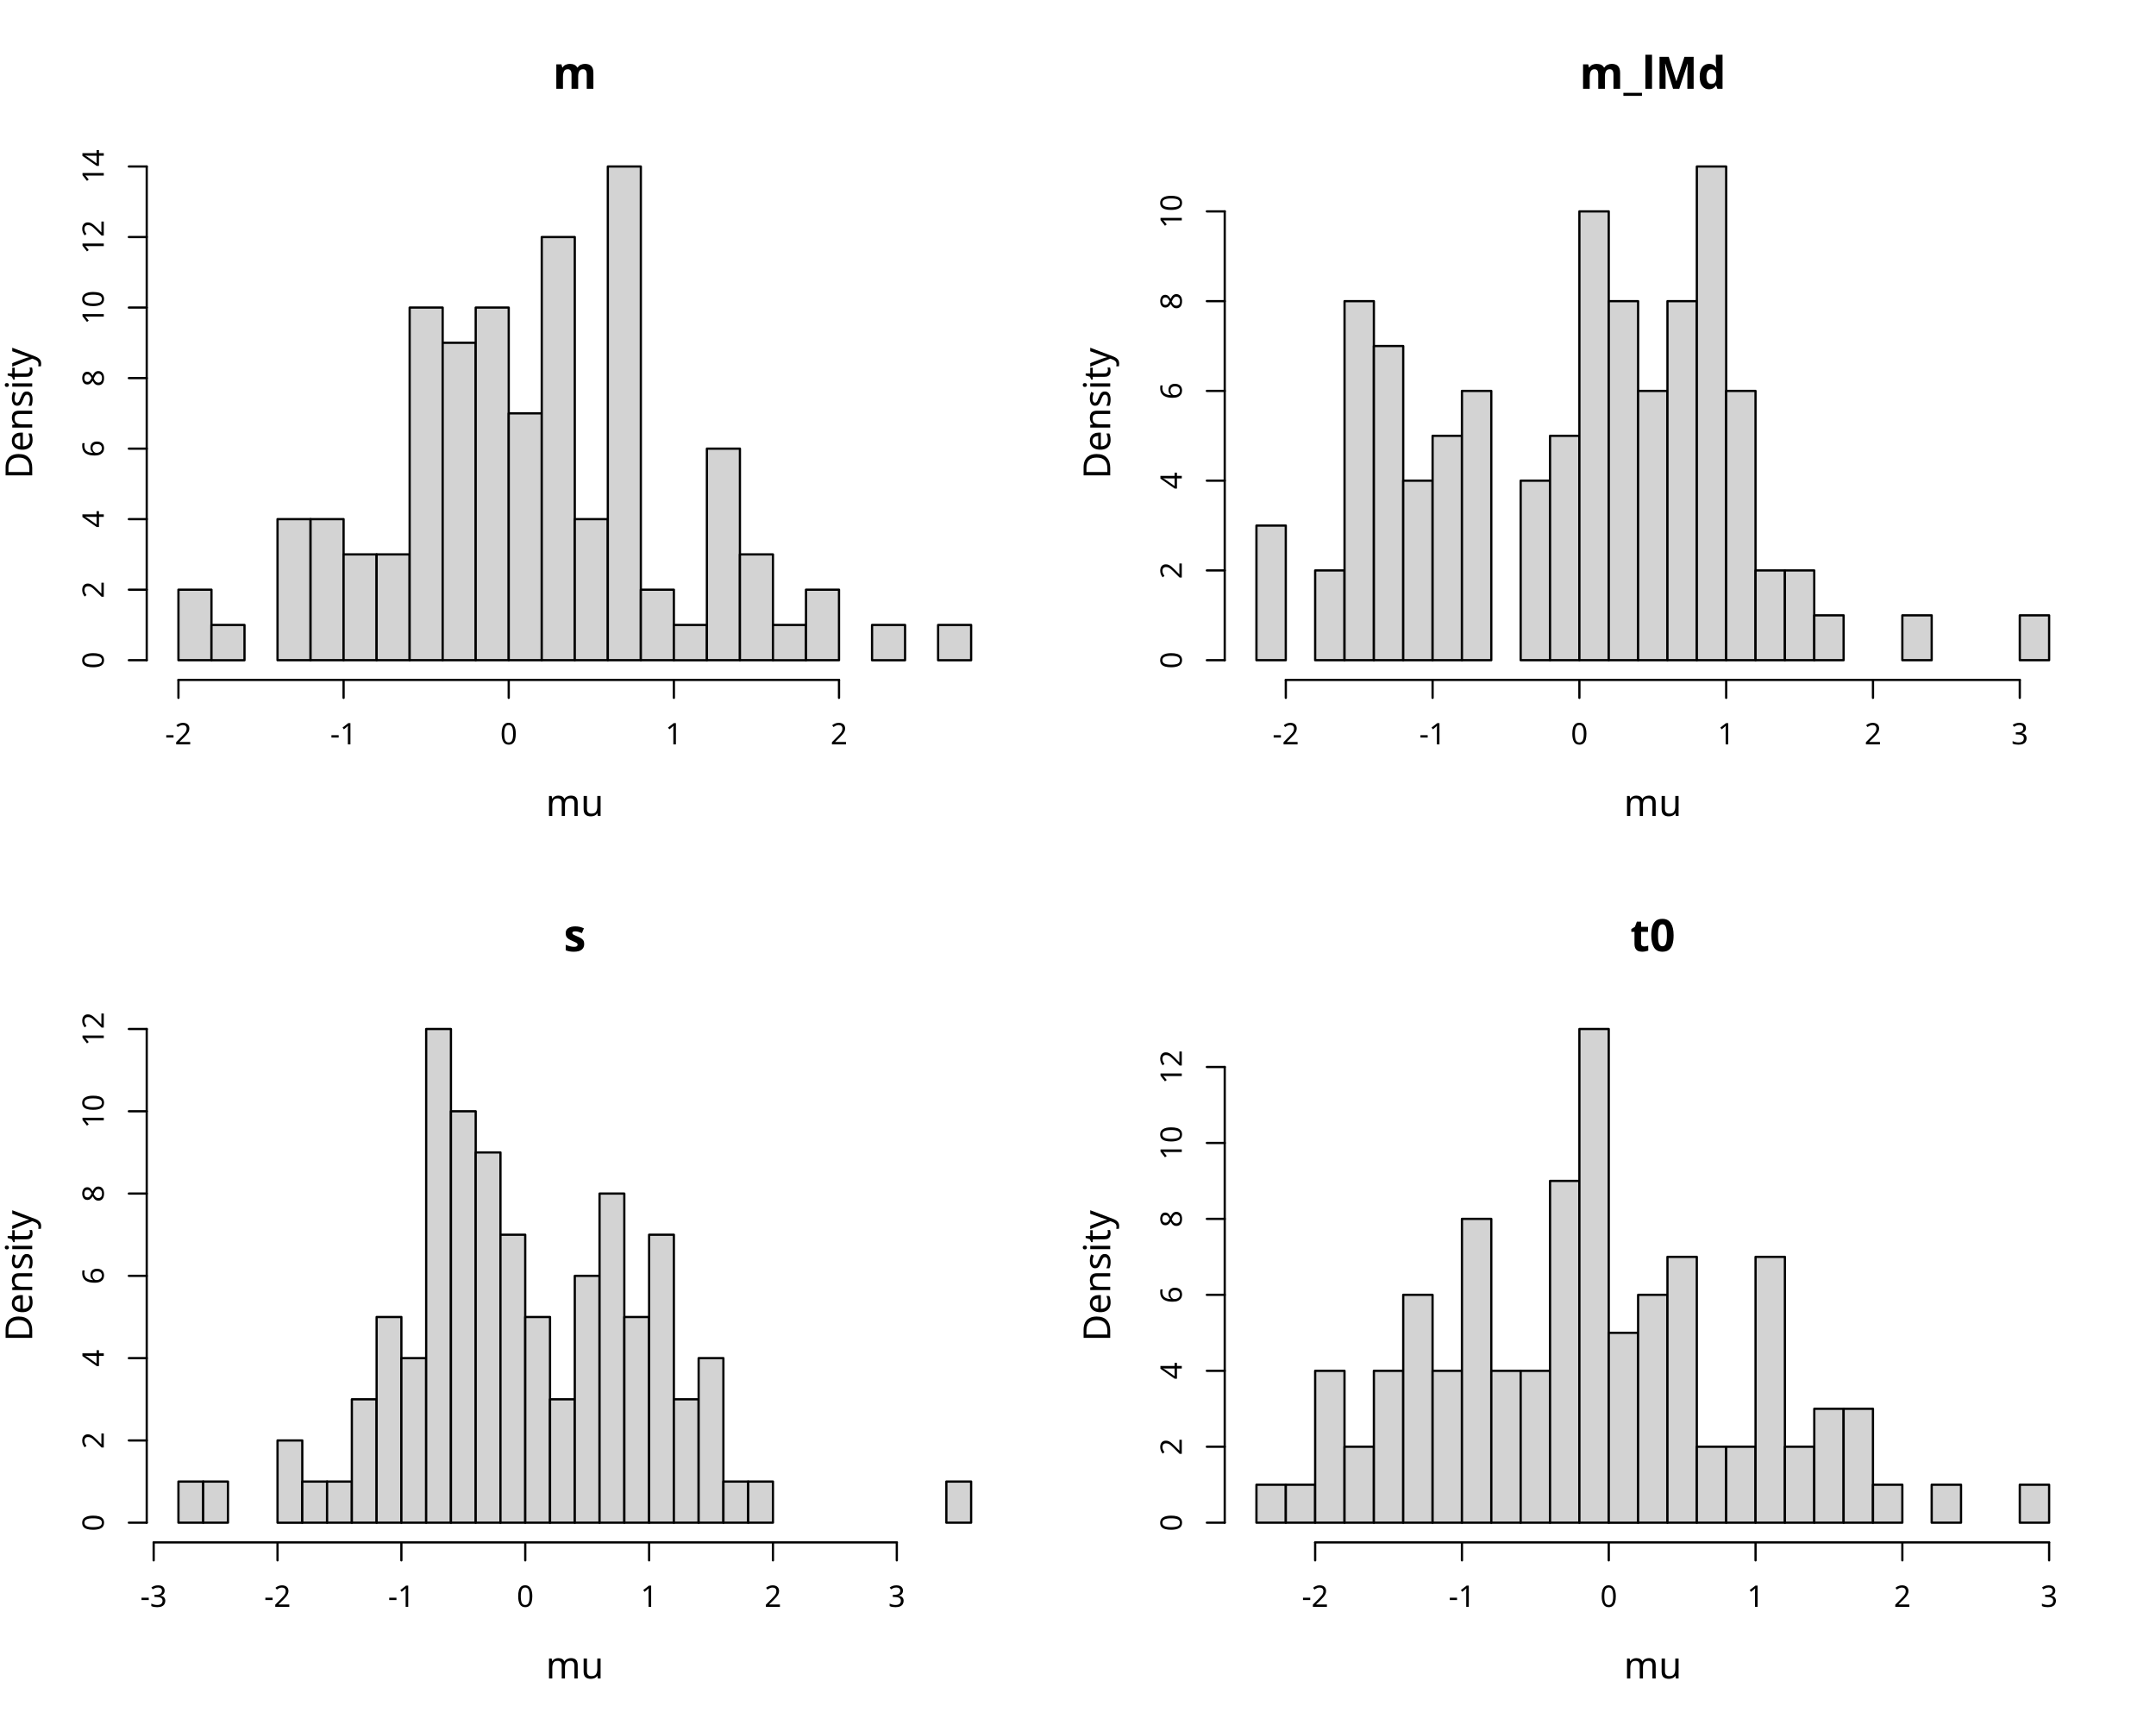
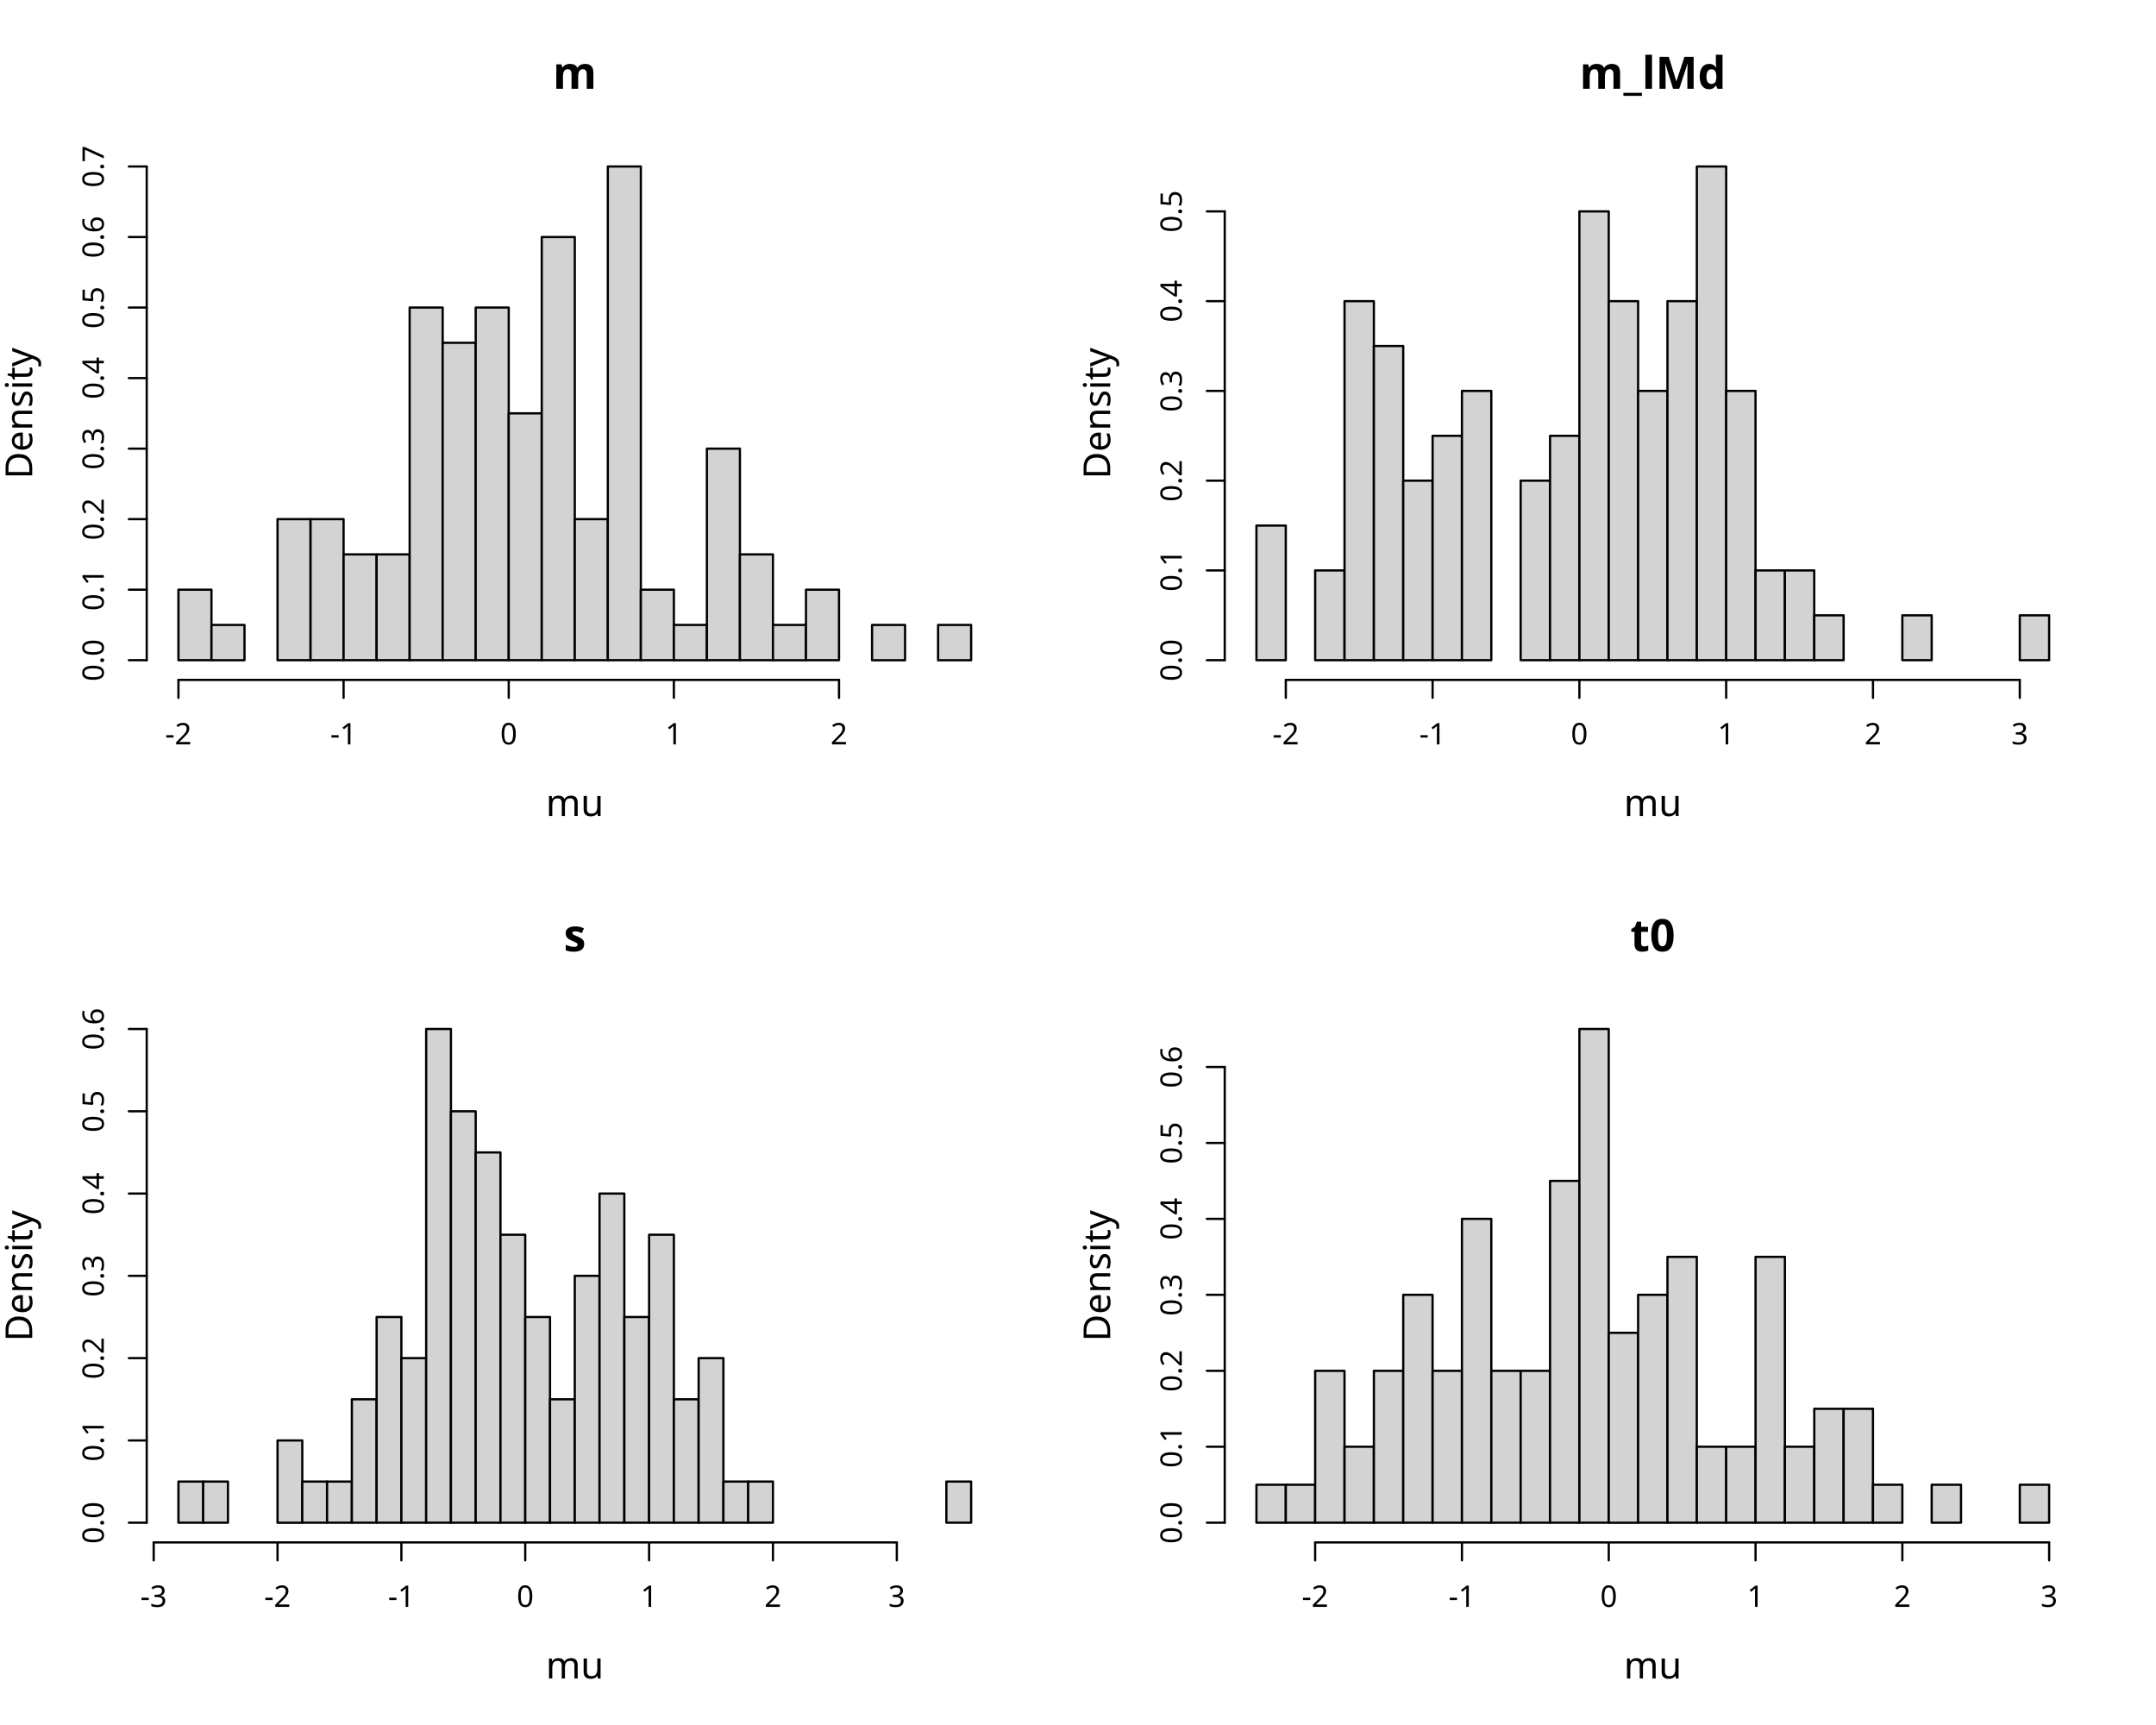
<svg xmlns="http://www.w3.org/2000/svg" class="svglite" data-engine-version="2.0" width="720.00pt" height="576.00pt" viewBox="0 0 720.00 576.00">
  <defs>
    <style type="text/css">
    .svglite line, .svglite polyline, .svglite polygon, .svglite path, .svglite rect, .svglite circle {
      fill: none;
      stroke: #000000;
      stroke-linecap: round;
      stroke-linejoin: round;
      stroke-miterlimit: 10.00;
    }
  </style>
  </defs>
  <rect width="100%" height="100%" style="stroke: none; fill: #FFFFFF;" />
  <defs>
    <clipPath id="cpMC4wMHw3MjAuMDB8MC4wMHw1NzYuMDA=">
      <rect x="0.00" y="0.00" width="720.00" height="576.00" />
    </clipPath>
  </defs>
  <g clip-path="url(#cpMC4wMHw3MjAuMDB8MC4wMHw1NzYuMDA=)">
</g>
  <defs>
    <clipPath id="cpMC4wMHwzNjAuMDB8MC4wMHwyODguMDA=">
      <rect x="0.00" y="0.00" width="360.00" height="288.00" />
    </clipPath>
  </defs>
  <g clip-path="url(#cpMC4wMHwzNjAuMDB8MC4wMHwyODguMDA=)">
    <text x="191.95" y="29.64" text-anchor="middle" style="font-size: 14.94px; font-weight: bold; font-family: sans;" textLength="12.45px" lengthAdjust="spacingAndGlyphs">m</text>
    <text x="191.95" y="272.46" text-anchor="middle" style="font-size: 12.45px; font-family: sans;" textLength="17.30px" lengthAdjust="spacingAndGlyphs">mu</text>
    <text transform="translate(10.76,138.02) rotate(-90)" text-anchor="middle" style="font-size: 12.45px; font-family: sans;" textLength="41.53px" lengthAdjust="spacingAndGlyphs">Density</text>
  </g>
  <g clip-path="url(#cpMC4wMHw3MjAuMDB8MC4wMHw1NzYuMDA=)">
    <line x1="59.59" y1="227.04" x2="280.19" y2="227.04" style="stroke-width: 0.75;" />
    <line x1="59.59" y1="227.04" x2="59.59" y2="233.02" style="stroke-width: 0.75;" />
    <line x1="114.74" y1="227.04" x2="114.74" y2="233.02" style="stroke-width: 0.75;" />
    <line x1="169.89" y1="227.04" x2="169.89" y2="233.02" style="stroke-width: 0.75;" />
    <line x1="225.04" y1="227.04" x2="225.04" y2="233.02" style="stroke-width: 0.75;" />
    <line x1="280.19" y1="227.04" x2="280.19" y2="233.02" style="stroke-width: 0.75;" />
    <text x="59.59" y="248.56" text-anchor="middle" style="font-size: 9.96px; font-family: sans;" textLength="8.86px" lengthAdjust="spacingAndGlyphs">-2</text>
    <text x="114.74" y="248.56" text-anchor="middle" style="font-size: 9.96px; font-family: sans;" textLength="8.86px" lengthAdjust="spacingAndGlyphs">-1</text>
    <text x="169.89" y="248.56" text-anchor="middle" style="font-size: 9.96px; font-family: sans;" textLength="5.54px" lengthAdjust="spacingAndGlyphs">0</text>
    <text x="225.04" y="248.56" text-anchor="middle" style="font-size: 9.96px; font-family: sans;" textLength="5.54px" lengthAdjust="spacingAndGlyphs">1</text>
    <text x="280.19" y="248.56" text-anchor="middle" style="font-size: 9.96px; font-family: sans;" textLength="5.54px" lengthAdjust="spacingAndGlyphs">2</text>
    <line x1="49.00" y1="220.45" x2="49.00" y2="55.60" style="stroke-width: 0.75;" />
    <line x1="49.00" y1="220.45" x2="43.03" y2="220.45" style="stroke-width: 0.75;" />
    <line x1="49.00" y1="196.90" x2="43.03" y2="196.90" style="stroke-width: 0.75;" />
    <line x1="49.00" y1="173.35" x2="43.03" y2="173.35" style="stroke-width: 0.75;" />
    <line x1="49.00" y1="149.80" x2="43.03" y2="149.80" style="stroke-width: 0.75;" />
    <line x1="49.00" y1="126.25" x2="43.03" y2="126.25" style="stroke-width: 0.75;" />
    <line x1="49.00" y1="102.70" x2="43.03" y2="102.70" style="stroke-width: 0.75;" />
    <line x1="49.00" y1="79.15" x2="43.03" y2="79.15" style="stroke-width: 0.75;" />
    <line x1="49.00" y1="55.60" x2="43.03" y2="55.60" style="stroke-width: 0.75;" />
-     <text transform="translate(34.66,220.45) rotate(-90)" text-anchor="middle" style="font-size: 9.96px; font-family: sans;" textLength="5.54px" lengthAdjust="spacingAndGlyphs">0</text>
-     <text transform="translate(34.66,196.90) rotate(-90)" text-anchor="middle" style="font-size: 9.96px; font-family: sans;" textLength="5.54px" lengthAdjust="spacingAndGlyphs">2</text>
-     <text transform="translate(34.66,173.35) rotate(-90)" text-anchor="middle" style="font-size: 9.96px; font-family: sans;" textLength="5.54px" lengthAdjust="spacingAndGlyphs">4</text>
-     <text transform="translate(34.66,149.80) rotate(-90)" text-anchor="middle" style="font-size: 9.96px; font-family: sans;" textLength="5.54px" lengthAdjust="spacingAndGlyphs">6</text>
-     <text transform="translate(34.66,126.25) rotate(-90)" text-anchor="middle" style="font-size: 9.96px; font-family: sans;" textLength="5.54px" lengthAdjust="spacingAndGlyphs">8</text>
-     <text transform="translate(34.66,102.70) rotate(-90)" text-anchor="middle" style="font-size: 9.96px; font-family: sans;" textLength="11.08px" lengthAdjust="spacingAndGlyphs">10</text>
-     <text transform="translate(34.66,79.15) rotate(-90)" text-anchor="middle" style="font-size: 9.96px; font-family: sans;" textLength="11.08px" lengthAdjust="spacingAndGlyphs">12</text>
-     <text transform="translate(34.66,55.60) rotate(-90)" text-anchor="middle" style="font-size: 9.96px; font-family: sans;" textLength="11.08px" lengthAdjust="spacingAndGlyphs">14</text>
+     <text transform="translate(34.66,220.45) rotate(-90)" text-anchor="middle" style="font-size: 9.96px; font-family: sans;" textLength="13.85px" lengthAdjust="spacingAndGlyphs">0.0</text>
+     <text transform="translate(34.66,196.90) rotate(-90)" text-anchor="middle" style="font-size: 9.96px; font-family: sans;" textLength="13.85px" lengthAdjust="spacingAndGlyphs">0.1</text>
+     <text transform="translate(34.66,173.35) rotate(-90)" text-anchor="middle" style="font-size: 9.96px; font-family: sans;" textLength="13.85px" lengthAdjust="spacingAndGlyphs">0.2</text>
+     <text transform="translate(34.66,149.80) rotate(-90)" text-anchor="middle" style="font-size: 9.96px; font-family: sans;" textLength="13.85px" lengthAdjust="spacingAndGlyphs">0.3</text>
+     <text transform="translate(34.66,126.25) rotate(-90)" text-anchor="middle" style="font-size: 9.96px; font-family: sans;" textLength="13.85px" lengthAdjust="spacingAndGlyphs">0.4</text>
+     <text transform="translate(34.66,102.70) rotate(-90)" text-anchor="middle" style="font-size: 9.96px; font-family: sans;" textLength="13.85px" lengthAdjust="spacingAndGlyphs">0.5</text>
+     <text transform="translate(34.66,79.15) rotate(-90)" text-anchor="middle" style="font-size: 9.96px; font-family: sans;" textLength="13.85px" lengthAdjust="spacingAndGlyphs">0.6</text>
+     <text transform="translate(34.66,55.60) rotate(-90)" text-anchor="middle" style="font-size: 9.96px; font-family: sans;" textLength="13.85px" lengthAdjust="spacingAndGlyphs">0.7</text>
  </g>
  <defs>
    <clipPath id="cpNDkuMDB8MzM0LjkwfDQ5LjAwfDIyNy4wNA==">
      <rect x="49.00" y="49.00" width="285.90" height="178.04" />
    </clipPath>
  </defs>
  <g clip-path="url(#cpNDkuMDB8MzM0LjkwfDQ5LjAwfDIyNy4wNA==)">
    <rect x="59.59" y="196.90" width="11.03" height="23.55" style="stroke-width: 0.75; fill: #D3D3D3;" />
    <rect x="70.62" y="208.68" width="11.03" height="11.78" style="stroke-width: 0.75; fill: #D3D3D3;" />
    <rect x="81.65" y="220.45" width="11.03" height="0.00" style="stroke-width: 0.75; fill: #D3D3D3;" />
    <rect x="92.68" y="173.35" width="11.03" height="47.10" style="stroke-width: 0.75; fill: #D3D3D3;" />
    <rect x="103.71" y="173.35" width="11.03" height="47.10" style="stroke-width: 0.75; fill: #D3D3D3;" />
    <rect x="114.74" y="185.12" width="11.03" height="35.33" style="stroke-width: 0.75; fill: #D3D3D3;" />
    <rect x="125.77" y="185.12" width="11.03" height="35.33" style="stroke-width: 0.75; fill: #D3D3D3;" />
    <rect x="136.80" y="102.70" width="11.03" height="117.75" style="stroke-width: 0.75; fill: #D3D3D3;" />
    <rect x="147.83" y="114.47" width="11.03" height="105.98" style="stroke-width: 0.75; fill: #D3D3D3;" />
    <rect x="158.86" y="102.70" width="11.03" height="117.75" style="stroke-width: 0.75; fill: #D3D3D3;" />
    <rect x="169.89" y="138.02" width="11.03" height="82.43" style="stroke-width: 0.75; fill: #D3D3D3;" />
    <rect x="180.92" y="79.15" width="11.03" height="141.30" style="stroke-width: 0.75; fill: #D3D3D3;" />
    <rect x="191.95" y="173.35" width="11.03" height="47.10" style="stroke-width: 0.75; fill: #D3D3D3;" />
    <rect x="202.98" y="55.60" width="11.03" height="164.85" style="stroke-width: 0.75; fill: #D3D3D3;" />
    <rect x="214.01" y="196.90" width="11.03" height="23.55" style="stroke-width: 0.75; fill: #D3D3D3;" />
    <rect x="225.04" y="208.68" width="11.03" height="11.78" style="stroke-width: 0.75; fill: #D3D3D3;" />
    <rect x="236.07" y="149.80" width="11.03" height="70.65" style="stroke-width: 0.75; fill: #D3D3D3;" />
    <rect x="247.10" y="185.12" width="11.03" height="35.33" style="stroke-width: 0.75; fill: #D3D3D3;" />
    <rect x="258.13" y="208.68" width="11.03" height="11.78" style="stroke-width: 0.75; fill: #D3D3D3;" />
    <rect x="269.16" y="196.90" width="11.03" height="23.55" style="stroke-width: 0.75; fill: #D3D3D3;" />
    <rect x="280.19" y="220.45" width="11.03" height="0.00" style="stroke-width: 0.75; fill: #D3D3D3;" />
    <rect x="291.22" y="208.68" width="11.03" height="11.78" style="stroke-width: 0.75; fill: #D3D3D3;" />
    <rect x="302.25" y="220.45" width="11.03" height="0.00" style="stroke-width: 0.75; fill: #D3D3D3;" />
    <rect x="313.28" y="208.68" width="11.03" height="11.78" style="stroke-width: 0.75; fill: #D3D3D3;" />
  </g>
  <defs>
    <clipPath id="cpNDA5LjAwfDY5NC45MHw0OS4wMHwyMjcuMDQ=">
      <rect x="409.00" y="49.00" width="285.90" height="178.04" />
    </clipPath>
  </defs>
  <g clip-path="url(#cpNDA5LjAwfDY5NC45MHw0OS4wMHwyMjcuMDQ=)">
</g>
  <defs>
    <clipPath id="cpMzYwLjAwfDcyMC4wMHwwLjAwfDI4OC4wMA==">
      <rect x="360.00" y="0.00" width="360.00" height="288.00" />
    </clipPath>
  </defs>
  <g clip-path="url(#cpMzYwLjAwfDcyMC4wMHwwLjAwfDI4OC4wMA==)">
    <text x="551.95" y="29.64" text-anchor="middle" style="font-size: 14.94px; font-weight: bold; font-family: sans;" textLength="44.84px" lengthAdjust="spacingAndGlyphs">m_lMd</text>
    <text x="551.95" y="272.46" text-anchor="middle" style="font-size: 12.45px; font-family: sans;" textLength="17.30px" lengthAdjust="spacingAndGlyphs">mu</text>
    <text transform="translate(370.76,138.02) rotate(-90)" text-anchor="middle" style="font-size: 12.45px; font-family: sans;" textLength="41.53px" lengthAdjust="spacingAndGlyphs">Density</text>
  </g>
  <g clip-path="url(#cpMC4wMHw3MjAuMDB8MC4wMHw1NzYuMDA=)">
    <line x1="429.40" y1="227.04" x2="674.51" y2="227.04" style="stroke-width: 0.75;" />
    <line x1="429.40" y1="227.04" x2="429.40" y2="233.02" style="stroke-width: 0.75;" />
    <line x1="478.42" y1="227.04" x2="478.42" y2="233.02" style="stroke-width: 0.75;" />
    <line x1="527.44" y1="227.04" x2="527.44" y2="233.02" style="stroke-width: 0.75;" />
    <line x1="576.46" y1="227.04" x2="576.46" y2="233.02" style="stroke-width: 0.75;" />
    <line x1="625.49" y1="227.04" x2="625.49" y2="233.02" style="stroke-width: 0.75;" />
    <line x1="674.51" y1="227.04" x2="674.51" y2="233.02" style="stroke-width: 0.75;" />
    <text x="429.40" y="248.56" text-anchor="middle" style="font-size: 9.96px; font-family: sans;" textLength="8.86px" lengthAdjust="spacingAndGlyphs">-2</text>
    <text x="478.42" y="248.56" text-anchor="middle" style="font-size: 9.96px; font-family: sans;" textLength="8.86px" lengthAdjust="spacingAndGlyphs">-1</text>
    <text x="527.44" y="248.56" text-anchor="middle" style="font-size: 9.96px; font-family: sans;" textLength="5.54px" lengthAdjust="spacingAndGlyphs">0</text>
    <text x="576.46" y="248.56" text-anchor="middle" style="font-size: 9.96px; font-family: sans;" textLength="5.54px" lengthAdjust="spacingAndGlyphs">1</text>
    <text x="625.49" y="248.56" text-anchor="middle" style="font-size: 9.96px; font-family: sans;" textLength="5.54px" lengthAdjust="spacingAndGlyphs">2</text>
    <text x="674.51" y="248.56" text-anchor="middle" style="font-size: 9.96px; font-family: sans;" textLength="5.54px" lengthAdjust="spacingAndGlyphs">3</text>
    <line x1="409.00" y1="220.45" x2="409.00" y2="70.58" style="stroke-width: 0.75;" />
    <line x1="409.00" y1="220.45" x2="403.03" y2="220.45" style="stroke-width: 0.75;" />
    <line x1="409.00" y1="190.48" x2="403.03" y2="190.48" style="stroke-width: 0.75;" />
    <line x1="409.00" y1="160.50" x2="403.03" y2="160.50" style="stroke-width: 0.75;" />
    <line x1="409.00" y1="130.53" x2="403.03" y2="130.53" style="stroke-width: 0.75;" />
    <line x1="409.00" y1="100.56" x2="403.03" y2="100.56" style="stroke-width: 0.75;" />
    <line x1="409.00" y1="70.58" x2="403.03" y2="70.58" style="stroke-width: 0.75;" />
-     <text transform="translate(394.66,220.45) rotate(-90)" text-anchor="middle" style="font-size: 9.96px; font-family: sans;" textLength="5.54px" lengthAdjust="spacingAndGlyphs">0</text>
-     <text transform="translate(394.66,190.48) rotate(-90)" text-anchor="middle" style="font-size: 9.96px; font-family: sans;" textLength="5.54px" lengthAdjust="spacingAndGlyphs">2</text>
-     <text transform="translate(394.66,160.50) rotate(-90)" text-anchor="middle" style="font-size: 9.96px; font-family: sans;" textLength="5.54px" lengthAdjust="spacingAndGlyphs">4</text>
-     <text transform="translate(394.66,130.53) rotate(-90)" text-anchor="middle" style="font-size: 9.96px; font-family: sans;" textLength="5.54px" lengthAdjust="spacingAndGlyphs">6</text>
-     <text transform="translate(394.66,100.56) rotate(-90)" text-anchor="middle" style="font-size: 9.96px; font-family: sans;" textLength="5.54px" lengthAdjust="spacingAndGlyphs">8</text>
-     <text transform="translate(394.66,70.58) rotate(-90)" text-anchor="middle" style="font-size: 9.96px; font-family: sans;" textLength="11.08px" lengthAdjust="spacingAndGlyphs">10</text>
+     <text transform="translate(394.66,220.45) rotate(-90)" text-anchor="middle" style="font-size: 9.96px; font-family: sans;" textLength="13.85px" lengthAdjust="spacingAndGlyphs">0.0</text>
+     <text transform="translate(394.66,190.48) rotate(-90)" text-anchor="middle" style="font-size: 9.96px; font-family: sans;" textLength="13.85px" lengthAdjust="spacingAndGlyphs">0.1</text>
+     <text transform="translate(394.66,160.50) rotate(-90)" text-anchor="middle" style="font-size: 9.96px; font-family: sans;" textLength="13.85px" lengthAdjust="spacingAndGlyphs">0.2</text>
+     <text transform="translate(394.66,130.53) rotate(-90)" text-anchor="middle" style="font-size: 9.96px; font-family: sans;" textLength="13.85px" lengthAdjust="spacingAndGlyphs">0.3</text>
+     <text transform="translate(394.66,100.56) rotate(-90)" text-anchor="middle" style="font-size: 9.96px; font-family: sans;" textLength="13.85px" lengthAdjust="spacingAndGlyphs">0.4</text>
+     <text transform="translate(394.66,70.58) rotate(-90)" text-anchor="middle" style="font-size: 9.96px; font-family: sans;" textLength="13.85px" lengthAdjust="spacingAndGlyphs">0.5</text>
  </g>
  <g clip-path="url(#cpNDA5LjAwfDY5NC45MHw0OS4wMHwyMjcuMDQ=)">
    <rect x="419.59" y="175.49" width="9.80" height="44.96" style="stroke-width: 0.75; fill: #D3D3D3;" />
    <rect x="429.40" y="220.45" width="9.80" height="0.00" style="stroke-width: 0.75; fill: #D3D3D3;" />
    <rect x="439.20" y="190.48" width="9.80" height="29.97" style="stroke-width: 0.75; fill: #D3D3D3;" />
    <rect x="449.01" y="100.56" width="9.80" height="119.89" style="stroke-width: 0.75; fill: #D3D3D3;" />
    <rect x="458.81" y="115.54" width="9.80" height="104.91" style="stroke-width: 0.75; fill: #D3D3D3;" />
    <rect x="468.61" y="160.50" width="9.80" height="59.95" style="stroke-width: 0.75; fill: #D3D3D3;" />
    <rect x="478.42" y="145.52" width="9.80" height="74.93" style="stroke-width: 0.75; fill: #D3D3D3;" />
    <rect x="488.22" y="130.53" width="9.80" height="89.92" style="stroke-width: 0.75; fill: #D3D3D3;" />
    <rect x="498.03" y="220.45" width="9.80" height="0.00" style="stroke-width: 0.75; fill: #D3D3D3;" />
    <rect x="507.83" y="160.50" width="9.80" height="59.95" style="stroke-width: 0.75; fill: #D3D3D3;" />
    <rect x="517.64" y="145.52" width="9.80" height="74.93" style="stroke-width: 0.75; fill: #D3D3D3;" />
    <rect x="527.44" y="70.58" width="9.80" height="149.87" style="stroke-width: 0.75; fill: #D3D3D3;" />
    <rect x="537.25" y="100.56" width="9.80" height="119.89" style="stroke-width: 0.75; fill: #D3D3D3;" />
    <rect x="547.05" y="130.53" width="9.80" height="89.92" style="stroke-width: 0.75; fill: #D3D3D3;" />
    <rect x="556.85" y="100.56" width="9.80" height="119.89" style="stroke-width: 0.75; fill: #D3D3D3;" />
    <rect x="566.66" y="55.60" width="9.80" height="164.85" style="stroke-width: 0.75; fill: #D3D3D3;" />
    <rect x="576.46" y="130.53" width="9.80" height="89.92" style="stroke-width: 0.75; fill: #D3D3D3;" />
    <rect x="586.27" y="190.48" width="9.80" height="29.97" style="stroke-width: 0.75; fill: #D3D3D3;" />
    <rect x="596.07" y="190.48" width="9.80" height="29.97" style="stroke-width: 0.75; fill: #D3D3D3;" />
    <rect x="605.88" y="205.46" width="9.80" height="14.99" style="stroke-width: 0.75; fill: #D3D3D3;" />
    <rect x="615.68" y="220.45" width="9.80" height="0.00" style="stroke-width: 0.75; fill: #D3D3D3;" />
    <rect x="625.49" y="220.45" width="9.80" height="0.00" style="stroke-width: 0.75; fill: #D3D3D3;" />
    <rect x="635.29" y="205.46" width="9.80" height="14.99" style="stroke-width: 0.75; fill: #D3D3D3;" />
    <rect x="645.09" y="220.45" width="9.80" height="0.00" style="stroke-width: 0.75; fill: #D3D3D3;" />
    <rect x="654.90" y="220.45" width="9.80" height="0.00" style="stroke-width: 0.75; fill: #D3D3D3;" />
    <rect x="664.70" y="220.45" width="9.80" height="0.00" style="stroke-width: 0.75; fill: #D3D3D3;" />
    <rect x="674.51" y="205.46" width="9.80" height="14.99" style="stroke-width: 0.75; fill: #D3D3D3;" />
  </g>
  <defs>
    <clipPath id="cpNDkuMDB8MzM0LjkwfDMzNy4wMHw1MTUuMDQ=">
      <rect x="49.00" y="337.00" width="285.90" height="178.04" />
    </clipPath>
  </defs>
  <g clip-path="url(#cpNDkuMDB8MzM0LjkwfDMzNy4wMHw1MTUuMDQ=)">
</g>
  <defs>
    <clipPath id="cpMC4wMHwzNjAuMDB8Mjg4LjAwfDU3Ni4wMA==">
      <rect x="0.00" y="288.00" width="360.00" height="288.00" />
    </clipPath>
  </defs>
  <g clip-path="url(#cpMC4wMHwzNjAuMDB8Mjg4LjAwfDU3Ni4wMA==)">
    <text x="191.95" y="317.64" text-anchor="middle" style="font-size: 14.94px; font-weight: bold; font-family: sans;" textLength="7.48px" lengthAdjust="spacingAndGlyphs">s</text>
    <text x="191.95" y="560.46" text-anchor="middle" style="font-size: 12.45px; font-family: sans;" textLength="17.30px" lengthAdjust="spacingAndGlyphs">mu</text>
    <text transform="translate(10.76,426.02) rotate(-90)" text-anchor="middle" style="font-size: 12.45px; font-family: sans;" textLength="41.53px" lengthAdjust="spacingAndGlyphs">Density</text>
  </g>
  <g clip-path="url(#cpMC4wMHw3MjAuMDB8MC4wMHw1NzYuMDA=)">
    <line x1="51.32" y1="515.04" x2="299.49" y2="515.04" style="stroke-width: 0.75;" />
    <line x1="51.32" y1="515.04" x2="51.32" y2="521.02" style="stroke-width: 0.75;" />
    <line x1="92.68" y1="515.04" x2="92.68" y2="521.02" style="stroke-width: 0.75;" />
    <line x1="134.04" y1="515.04" x2="134.04" y2="521.02" style="stroke-width: 0.75;" />
    <line x1="175.41" y1="515.04" x2="175.41" y2="521.02" style="stroke-width: 0.75;" />
    <line x1="216.77" y1="515.04" x2="216.77" y2="521.02" style="stroke-width: 0.75;" />
    <line x1="258.13" y1="515.04" x2="258.13" y2="521.02" style="stroke-width: 0.75;" />
    <line x1="299.49" y1="515.04" x2="299.49" y2="521.02" style="stroke-width: 0.75;" />
    <text x="51.32" y="536.56" text-anchor="middle" style="font-size: 9.96px; font-family: sans;" textLength="8.86px" lengthAdjust="spacingAndGlyphs">-3</text>
    <text x="92.68" y="536.56" text-anchor="middle" style="font-size: 9.96px; font-family: sans;" textLength="8.86px" lengthAdjust="spacingAndGlyphs">-2</text>
    <text x="134.04" y="536.56" text-anchor="middle" style="font-size: 9.96px; font-family: sans;" textLength="8.86px" lengthAdjust="spacingAndGlyphs">-1</text>
    <text x="175.41" y="536.56" text-anchor="middle" style="font-size: 9.96px; font-family: sans;" textLength="5.54px" lengthAdjust="spacingAndGlyphs">0</text>
    <text x="216.77" y="536.56" text-anchor="middle" style="font-size: 9.96px; font-family: sans;" textLength="5.54px" lengthAdjust="spacingAndGlyphs">1</text>
    <text x="258.13" y="536.56" text-anchor="middle" style="font-size: 9.96px; font-family: sans;" textLength="5.54px" lengthAdjust="spacingAndGlyphs">2</text>
    <text x="299.49" y="536.56" text-anchor="middle" style="font-size: 9.96px; font-family: sans;" textLength="5.54px" lengthAdjust="spacingAndGlyphs">3</text>
    <line x1="49.00" y1="508.45" x2="49.00" y2="343.60" style="stroke-width: 0.75;" />
    <line x1="49.00" y1="508.45" x2="43.03" y2="508.45" style="stroke-width: 0.75;" />
    <line x1="49.00" y1="480.98" x2="43.03" y2="480.98" style="stroke-width: 0.75;" />
    <line x1="49.00" y1="453.50" x2="43.03" y2="453.50" style="stroke-width: 0.75;" />
    <line x1="49.00" y1="426.02" x2="43.03" y2="426.02" style="stroke-width: 0.75;" />
    <line x1="49.00" y1="398.55" x2="43.03" y2="398.55" style="stroke-width: 0.75;" />
    <line x1="49.00" y1="371.07" x2="43.03" y2="371.07" style="stroke-width: 0.75;" />
    <line x1="49.00" y1="343.60" x2="43.03" y2="343.60" style="stroke-width: 0.75;" />
-     <text transform="translate(34.66,508.45) rotate(-90)" text-anchor="middle" style="font-size: 9.96px; font-family: sans;" textLength="5.54px" lengthAdjust="spacingAndGlyphs">0</text>
-     <text transform="translate(34.66,480.98) rotate(-90)" text-anchor="middle" style="font-size: 9.96px; font-family: sans;" textLength="5.54px" lengthAdjust="spacingAndGlyphs">2</text>
-     <text transform="translate(34.66,453.50) rotate(-90)" text-anchor="middle" style="font-size: 9.96px; font-family: sans;" textLength="5.54px" lengthAdjust="spacingAndGlyphs">4</text>
-     <text transform="translate(34.66,426.02) rotate(-90)" text-anchor="middle" style="font-size: 9.96px; font-family: sans;" textLength="5.54px" lengthAdjust="spacingAndGlyphs">6</text>
-     <text transform="translate(34.66,398.55) rotate(-90)" text-anchor="middle" style="font-size: 9.96px; font-family: sans;" textLength="5.54px" lengthAdjust="spacingAndGlyphs">8</text>
-     <text transform="translate(34.66,371.07) rotate(-90)" text-anchor="middle" style="font-size: 9.96px; font-family: sans;" textLength="11.08px" lengthAdjust="spacingAndGlyphs">10</text>
-     <text transform="translate(34.66,343.60) rotate(-90)" text-anchor="middle" style="font-size: 9.96px; font-family: sans;" textLength="11.08px" lengthAdjust="spacingAndGlyphs">12</text>
+     <text transform="translate(34.66,508.45) rotate(-90)" text-anchor="middle" style="font-size: 9.96px; font-family: sans;" textLength="13.85px" lengthAdjust="spacingAndGlyphs">0.0</text>
+     <text transform="translate(34.66,480.98) rotate(-90)" text-anchor="middle" style="font-size: 9.96px; font-family: sans;" textLength="13.85px" lengthAdjust="spacingAndGlyphs">0.1</text>
+     <text transform="translate(34.66,453.50) rotate(-90)" text-anchor="middle" style="font-size: 9.96px; font-family: sans;" textLength="13.85px" lengthAdjust="spacingAndGlyphs">0.2</text>
+     <text transform="translate(34.66,426.02) rotate(-90)" text-anchor="middle" style="font-size: 9.96px; font-family: sans;" textLength="13.85px" lengthAdjust="spacingAndGlyphs">0.3</text>
+     <text transform="translate(34.66,398.55) rotate(-90)" text-anchor="middle" style="font-size: 9.96px; font-family: sans;" textLength="13.85px" lengthAdjust="spacingAndGlyphs">0.4</text>
+     <text transform="translate(34.66,371.07) rotate(-90)" text-anchor="middle" style="font-size: 9.96px; font-family: sans;" textLength="13.85px" lengthAdjust="spacingAndGlyphs">0.5</text>
+     <text transform="translate(34.66,343.60) rotate(-90)" text-anchor="middle" style="font-size: 9.96px; font-family: sans;" textLength="13.85px" lengthAdjust="spacingAndGlyphs">0.6</text>
  </g>
  <g clip-path="url(#cpNDkuMDB8MzM0LjkwfDMzNy4wMHw1MTUuMDQ=)">
    <rect x="59.59" y="494.71" width="8.27" height="13.74" style="stroke-width: 0.75; fill: #D3D3D3;" />
    <rect x="67.86" y="494.71" width="8.27" height="13.74" style="stroke-width: 0.75; fill: #D3D3D3;" />
    <rect x="76.14" y="508.45" width="8.27" height="0.00" style="stroke-width: 0.75; fill: #D3D3D3;" />
    <rect x="84.41" y="508.45" width="8.27" height="0.00" style="stroke-width: 0.75; fill: #D3D3D3;" />
    <rect x="92.68" y="480.98" width="8.27" height="27.48" style="stroke-width: 0.75; fill: #D3D3D3;" />
    <rect x="100.95" y="494.71" width="8.27" height="13.74" style="stroke-width: 0.75; fill: #D3D3D3;" />
    <rect x="109.23" y="494.71" width="8.27" height="13.74" style="stroke-width: 0.75; fill: #D3D3D3;" />
    <rect x="117.50" y="467.24" width="8.27" height="41.21" style="stroke-width: 0.75; fill: #D3D3D3;" />
    <rect x="125.77" y="439.76" width="8.27" height="68.69" style="stroke-width: 0.75; fill: #D3D3D3;" />
    <rect x="134.04" y="453.50" width="8.27" height="54.95" style="stroke-width: 0.75; fill: #D3D3D3;" />
    <rect x="142.32" y="343.60" width="8.27" height="164.85" style="stroke-width: 0.75; fill: #D3D3D3;" />
    <rect x="150.59" y="371.07" width="8.27" height="137.38" style="stroke-width: 0.75; fill: #D3D3D3;" />
    <rect x="158.86" y="384.81" width="8.27" height="123.64" style="stroke-width: 0.75; fill: #D3D3D3;" />
    <rect x="167.13" y="412.29" width="8.27" height="96.16" style="stroke-width: 0.75; fill: #D3D3D3;" />
    <rect x="175.41" y="439.76" width="8.27" height="68.69" style="stroke-width: 0.75; fill: #D3D3D3;" />
    <rect x="183.68" y="467.24" width="8.27" height="41.21" style="stroke-width: 0.75; fill: #D3D3D3;" />
    <rect x="191.95" y="426.02" width="8.27" height="82.43" style="stroke-width: 0.75; fill: #D3D3D3;" />
    <rect x="200.22" y="398.55" width="8.27" height="109.90" style="stroke-width: 0.75; fill: #D3D3D3;" />
    <rect x="208.50" y="439.76" width="8.27" height="68.69" style="stroke-width: 0.75; fill: #D3D3D3;" />
    <rect x="216.77" y="412.29" width="8.27" height="96.16" style="stroke-width: 0.75; fill: #D3D3D3;" />
    <rect x="225.04" y="467.24" width="8.27" height="41.21" style="stroke-width: 0.75; fill: #D3D3D3;" />
    <rect x="233.31" y="453.50" width="8.27" height="54.95" style="stroke-width: 0.75; fill: #D3D3D3;" />
    <rect x="241.59" y="494.71" width="8.27" height="13.74" style="stroke-width: 0.75; fill: #D3D3D3;" />
    <rect x="249.86" y="494.71" width="8.27" height="13.74" style="stroke-width: 0.75; fill: #D3D3D3;" />
    <rect x="258.13" y="508.45" width="8.27" height="0.00" style="stroke-width: 0.75; fill: #D3D3D3;" />
    <rect x="266.40" y="508.45" width="8.27" height="0.00" style="stroke-width: 0.75; fill: #D3D3D3;" />
    <rect x="274.68" y="508.45" width="8.27" height="0.00" style="stroke-width: 0.75; fill: #D3D3D3;" />
    <rect x="282.95" y="508.45" width="8.27" height="0.00" style="stroke-width: 0.75; fill: #D3D3D3;" />
    <rect x="291.22" y="508.45" width="8.27" height="0.00" style="stroke-width: 0.75; fill: #D3D3D3;" />
    <rect x="299.49" y="508.45" width="8.27" height="0.00" style="stroke-width: 0.75; fill: #D3D3D3;" />
    <rect x="307.77" y="508.45" width="8.27" height="0.00" style="stroke-width: 0.75; fill: #D3D3D3;" />
    <rect x="316.04" y="494.71" width="8.27" height="13.74" style="stroke-width: 0.75; fill: #D3D3D3;" />
  </g>
  <defs>
    <clipPath id="cpNDA5LjAwfDY5NC45MHwzMzcuMDB8NTE1LjA0">
      <rect x="409.00" y="337.00" width="285.90" height="178.04" />
    </clipPath>
  </defs>
  <g clip-path="url(#cpNDA5LjAwfDY5NC45MHwzMzcuMDB8NTE1LjA0)">
</g>
  <defs>
    <clipPath id="cpMzYwLjAwfDcyMC4wMHwyODguMDB8NTc2LjAw">
      <rect x="360.00" y="288.00" width="360.00" height="288.00" />
    </clipPath>
  </defs>
  <g clip-path="url(#cpMzYwLjAwfDcyMC4wMHwyODguMDB8NTc2LjAw)">
    <text x="551.95" y="317.64" text-anchor="middle" style="font-size: 14.94px; font-weight: bold; font-family: sans;" textLength="12.46px" lengthAdjust="spacingAndGlyphs">t0</text>
    <text x="551.95" y="560.46" text-anchor="middle" style="font-size: 12.45px; font-family: sans;" textLength="17.30px" lengthAdjust="spacingAndGlyphs">mu</text>
    <text transform="translate(370.76,426.02) rotate(-90)" text-anchor="middle" style="font-size: 12.45px; font-family: sans;" textLength="41.53px" lengthAdjust="spacingAndGlyphs">Density</text>
  </g>
  <g clip-path="url(#cpMC4wMHw3MjAuMDB8MC4wMHw1NzYuMDA=)">
    <line x1="439.20" y1="515.04" x2="684.31" y2="515.04" style="stroke-width: 0.75;" />
    <line x1="439.20" y1="515.04" x2="439.20" y2="521.02" style="stroke-width: 0.75;" />
    <line x1="488.22" y1="515.04" x2="488.22" y2="521.02" style="stroke-width: 0.75;" />
    <line x1="537.25" y1="515.04" x2="537.25" y2="521.02" style="stroke-width: 0.75;" />
    <line x1="586.27" y1="515.04" x2="586.27" y2="521.02" style="stroke-width: 0.75;" />
    <line x1="635.29" y1="515.04" x2="635.29" y2="521.02" style="stroke-width: 0.75;" />
    <line x1="684.31" y1="515.04" x2="684.31" y2="521.02" style="stroke-width: 0.75;" />
    <text x="439.20" y="536.56" text-anchor="middle" style="font-size: 9.96px; font-family: sans;" textLength="8.86px" lengthAdjust="spacingAndGlyphs">-2</text>
    <text x="488.22" y="536.56" text-anchor="middle" style="font-size: 9.96px; font-family: sans;" textLength="8.86px" lengthAdjust="spacingAndGlyphs">-1</text>
    <text x="537.25" y="536.56" text-anchor="middle" style="font-size: 9.96px; font-family: sans;" textLength="5.54px" lengthAdjust="spacingAndGlyphs">0</text>
    <text x="586.27" y="536.56" text-anchor="middle" style="font-size: 9.96px; font-family: sans;" textLength="5.54px" lengthAdjust="spacingAndGlyphs">1</text>
    <text x="635.29" y="536.56" text-anchor="middle" style="font-size: 9.96px; font-family: sans;" textLength="5.54px" lengthAdjust="spacingAndGlyphs">2</text>
    <text x="684.31" y="536.56" text-anchor="middle" style="font-size: 9.96px; font-family: sans;" textLength="5.54px" lengthAdjust="spacingAndGlyphs">3</text>
    <line x1="409.00" y1="508.45" x2="409.00" y2="356.28" style="stroke-width: 0.75;" />
    <line x1="409.00" y1="508.45" x2="403.03" y2="508.45" style="stroke-width: 0.75;" />
    <line x1="409.00" y1="483.09" x2="403.03" y2="483.09" style="stroke-width: 0.75;" />
    <line x1="409.00" y1="457.73" x2="403.03" y2="457.73" style="stroke-width: 0.75;" />
    <line x1="409.00" y1="432.36" x2="403.03" y2="432.36" style="stroke-width: 0.75;" />
    <line x1="409.00" y1="407.00" x2="403.03" y2="407.00" style="stroke-width: 0.75;" />
    <line x1="409.00" y1="381.64" x2="403.03" y2="381.64" style="stroke-width: 0.75;" />
    <line x1="409.00" y1="356.28" x2="403.03" y2="356.28" style="stroke-width: 0.75;" />
-     <text transform="translate(394.66,508.45) rotate(-90)" text-anchor="middle" style="font-size: 9.96px; font-family: sans;" textLength="5.54px" lengthAdjust="spacingAndGlyphs">0</text>
-     <text transform="translate(394.66,483.09) rotate(-90)" text-anchor="middle" style="font-size: 9.96px; font-family: sans;" textLength="5.54px" lengthAdjust="spacingAndGlyphs">2</text>
-     <text transform="translate(394.66,457.73) rotate(-90)" text-anchor="middle" style="font-size: 9.96px; font-family: sans;" textLength="5.54px" lengthAdjust="spacingAndGlyphs">4</text>
-     <text transform="translate(394.66,432.36) rotate(-90)" text-anchor="middle" style="font-size: 9.96px; font-family: sans;" textLength="5.54px" lengthAdjust="spacingAndGlyphs">6</text>
-     <text transform="translate(394.66,407.00) rotate(-90)" text-anchor="middle" style="font-size: 9.96px; font-family: sans;" textLength="5.54px" lengthAdjust="spacingAndGlyphs">8</text>
-     <text transform="translate(394.66,381.64) rotate(-90)" text-anchor="middle" style="font-size: 9.96px; font-family: sans;" textLength="11.08px" lengthAdjust="spacingAndGlyphs">10</text>
-     <text transform="translate(394.66,356.28) rotate(-90)" text-anchor="middle" style="font-size: 9.96px; font-family: sans;" textLength="11.08px" lengthAdjust="spacingAndGlyphs">12</text>
+     <text transform="translate(394.66,508.45) rotate(-90)" text-anchor="middle" style="font-size: 9.96px; font-family: sans;" textLength="13.85px" lengthAdjust="spacingAndGlyphs">0.0</text>
+     <text transform="translate(394.66,483.09) rotate(-90)" text-anchor="middle" style="font-size: 9.96px; font-family: sans;" textLength="13.85px" lengthAdjust="spacingAndGlyphs">0.1</text>
+     <text transform="translate(394.66,457.73) rotate(-90)" text-anchor="middle" style="font-size: 9.96px; font-family: sans;" textLength="13.85px" lengthAdjust="spacingAndGlyphs">0.2</text>
+     <text transform="translate(394.66,432.36) rotate(-90)" text-anchor="middle" style="font-size: 9.96px; font-family: sans;" textLength="13.85px" lengthAdjust="spacingAndGlyphs">0.3</text>
+     <text transform="translate(394.66,407.00) rotate(-90)" text-anchor="middle" style="font-size: 9.96px; font-family: sans;" textLength="13.85px" lengthAdjust="spacingAndGlyphs">0.4</text>
+     <text transform="translate(394.66,381.64) rotate(-90)" text-anchor="middle" style="font-size: 9.96px; font-family: sans;" textLength="13.85px" lengthAdjust="spacingAndGlyphs">0.5</text>
+     <text transform="translate(394.66,356.28) rotate(-90)" text-anchor="middle" style="font-size: 9.96px; font-family: sans;" textLength="13.85px" lengthAdjust="spacingAndGlyphs">0.6</text>
  </g>
  <g clip-path="url(#cpNDA5LjAwfDY5NC45MHwzMzcuMDB8NTE1LjA0)">
    <rect x="419.59" y="495.77" width="9.80" height="12.68" style="stroke-width: 0.75; fill: #D3D3D3;" />
    <rect x="429.40" y="495.77" width="9.80" height="12.68" style="stroke-width: 0.75; fill: #D3D3D3;" />
    <rect x="439.20" y="457.73" width="9.80" height="50.72" style="stroke-width: 0.75; fill: #D3D3D3;" />
    <rect x="449.01" y="483.09" width="9.80" height="25.36" style="stroke-width: 0.75; fill: #D3D3D3;" />
    <rect x="458.81" y="457.73" width="9.80" height="50.72" style="stroke-width: 0.75; fill: #D3D3D3;" />
    <rect x="468.61" y="432.36" width="9.80" height="76.09" style="stroke-width: 0.75; fill: #D3D3D3;" />
    <rect x="478.42" y="457.73" width="9.80" height="50.72" style="stroke-width: 0.75; fill: #D3D3D3;" />
    <rect x="488.22" y="407.00" width="9.80" height="101.45" style="stroke-width: 0.75; fill: #D3D3D3;" />
    <rect x="498.03" y="457.73" width="9.80" height="50.72" style="stroke-width: 0.75; fill: #D3D3D3;" />
    <rect x="507.83" y="457.73" width="9.80" height="50.72" style="stroke-width: 0.75; fill: #D3D3D3;" />
    <rect x="517.64" y="394.32" width="9.80" height="114.13" style="stroke-width: 0.75; fill: #D3D3D3;" />
    <rect x="527.44" y="343.60" width="9.80" height="164.85" style="stroke-width: 0.75; fill: #D3D3D3;" />
    <rect x="537.25" y="445.05" width="9.80" height="63.41" style="stroke-width: 0.75; fill: #D3D3D3;" />
    <rect x="547.05" y="432.36" width="9.80" height="76.09" style="stroke-width: 0.75; fill: #D3D3D3;" />
    <rect x="556.85" y="419.68" width="9.80" height="88.77" style="stroke-width: 0.75; fill: #D3D3D3;" />
    <rect x="566.66" y="483.09" width="9.80" height="25.36" style="stroke-width: 0.75; fill: #D3D3D3;" />
    <rect x="576.46" y="483.09" width="9.80" height="25.36" style="stroke-width: 0.75; fill: #D3D3D3;" />
    <rect x="586.27" y="419.68" width="9.80" height="88.77" style="stroke-width: 0.75; fill: #D3D3D3;" />
    <rect x="596.07" y="483.09" width="9.80" height="25.36" style="stroke-width: 0.75; fill: #D3D3D3;" />
    <rect x="605.88" y="470.41" width="9.80" height="38.04" style="stroke-width: 0.75; fill: #D3D3D3;" />
    <rect x="615.68" y="470.41" width="9.80" height="38.04" style="stroke-width: 0.75; fill: #D3D3D3;" />
    <rect x="625.49" y="495.77" width="9.80" height="12.68" style="stroke-width: 0.75; fill: #D3D3D3;" />
    <rect x="635.29" y="508.45" width="9.80" height="0.00" style="stroke-width: 0.75; fill: #D3D3D3;" />
    <rect x="645.09" y="495.77" width="9.80" height="12.68" style="stroke-width: 0.75; fill: #D3D3D3;" />
    <rect x="654.90" y="508.45" width="9.80" height="0.00" style="stroke-width: 0.75; fill: #D3D3D3;" />
    <rect x="664.70" y="508.45" width="9.80" height="0.00" style="stroke-width: 0.75; fill: #D3D3D3;" />
    <rect x="674.51" y="495.77" width="9.80" height="12.68" style="stroke-width: 0.75; fill: #D3D3D3;" />
  </g>
  <defs>
    <clipPath id="cpNTkuMDR8Njg5Ljc2fDU5LjA0fDUwMi41Ng==">
      <rect x="59.04" y="59.04" width="630.72" height="443.52" />
    </clipPath>
  </defs>
  <g clip-path="url(#cpNTkuMDR8Njg5Ljc2fDU5LjA0fDUwMi41Ng==)">
</g>
</svg>
